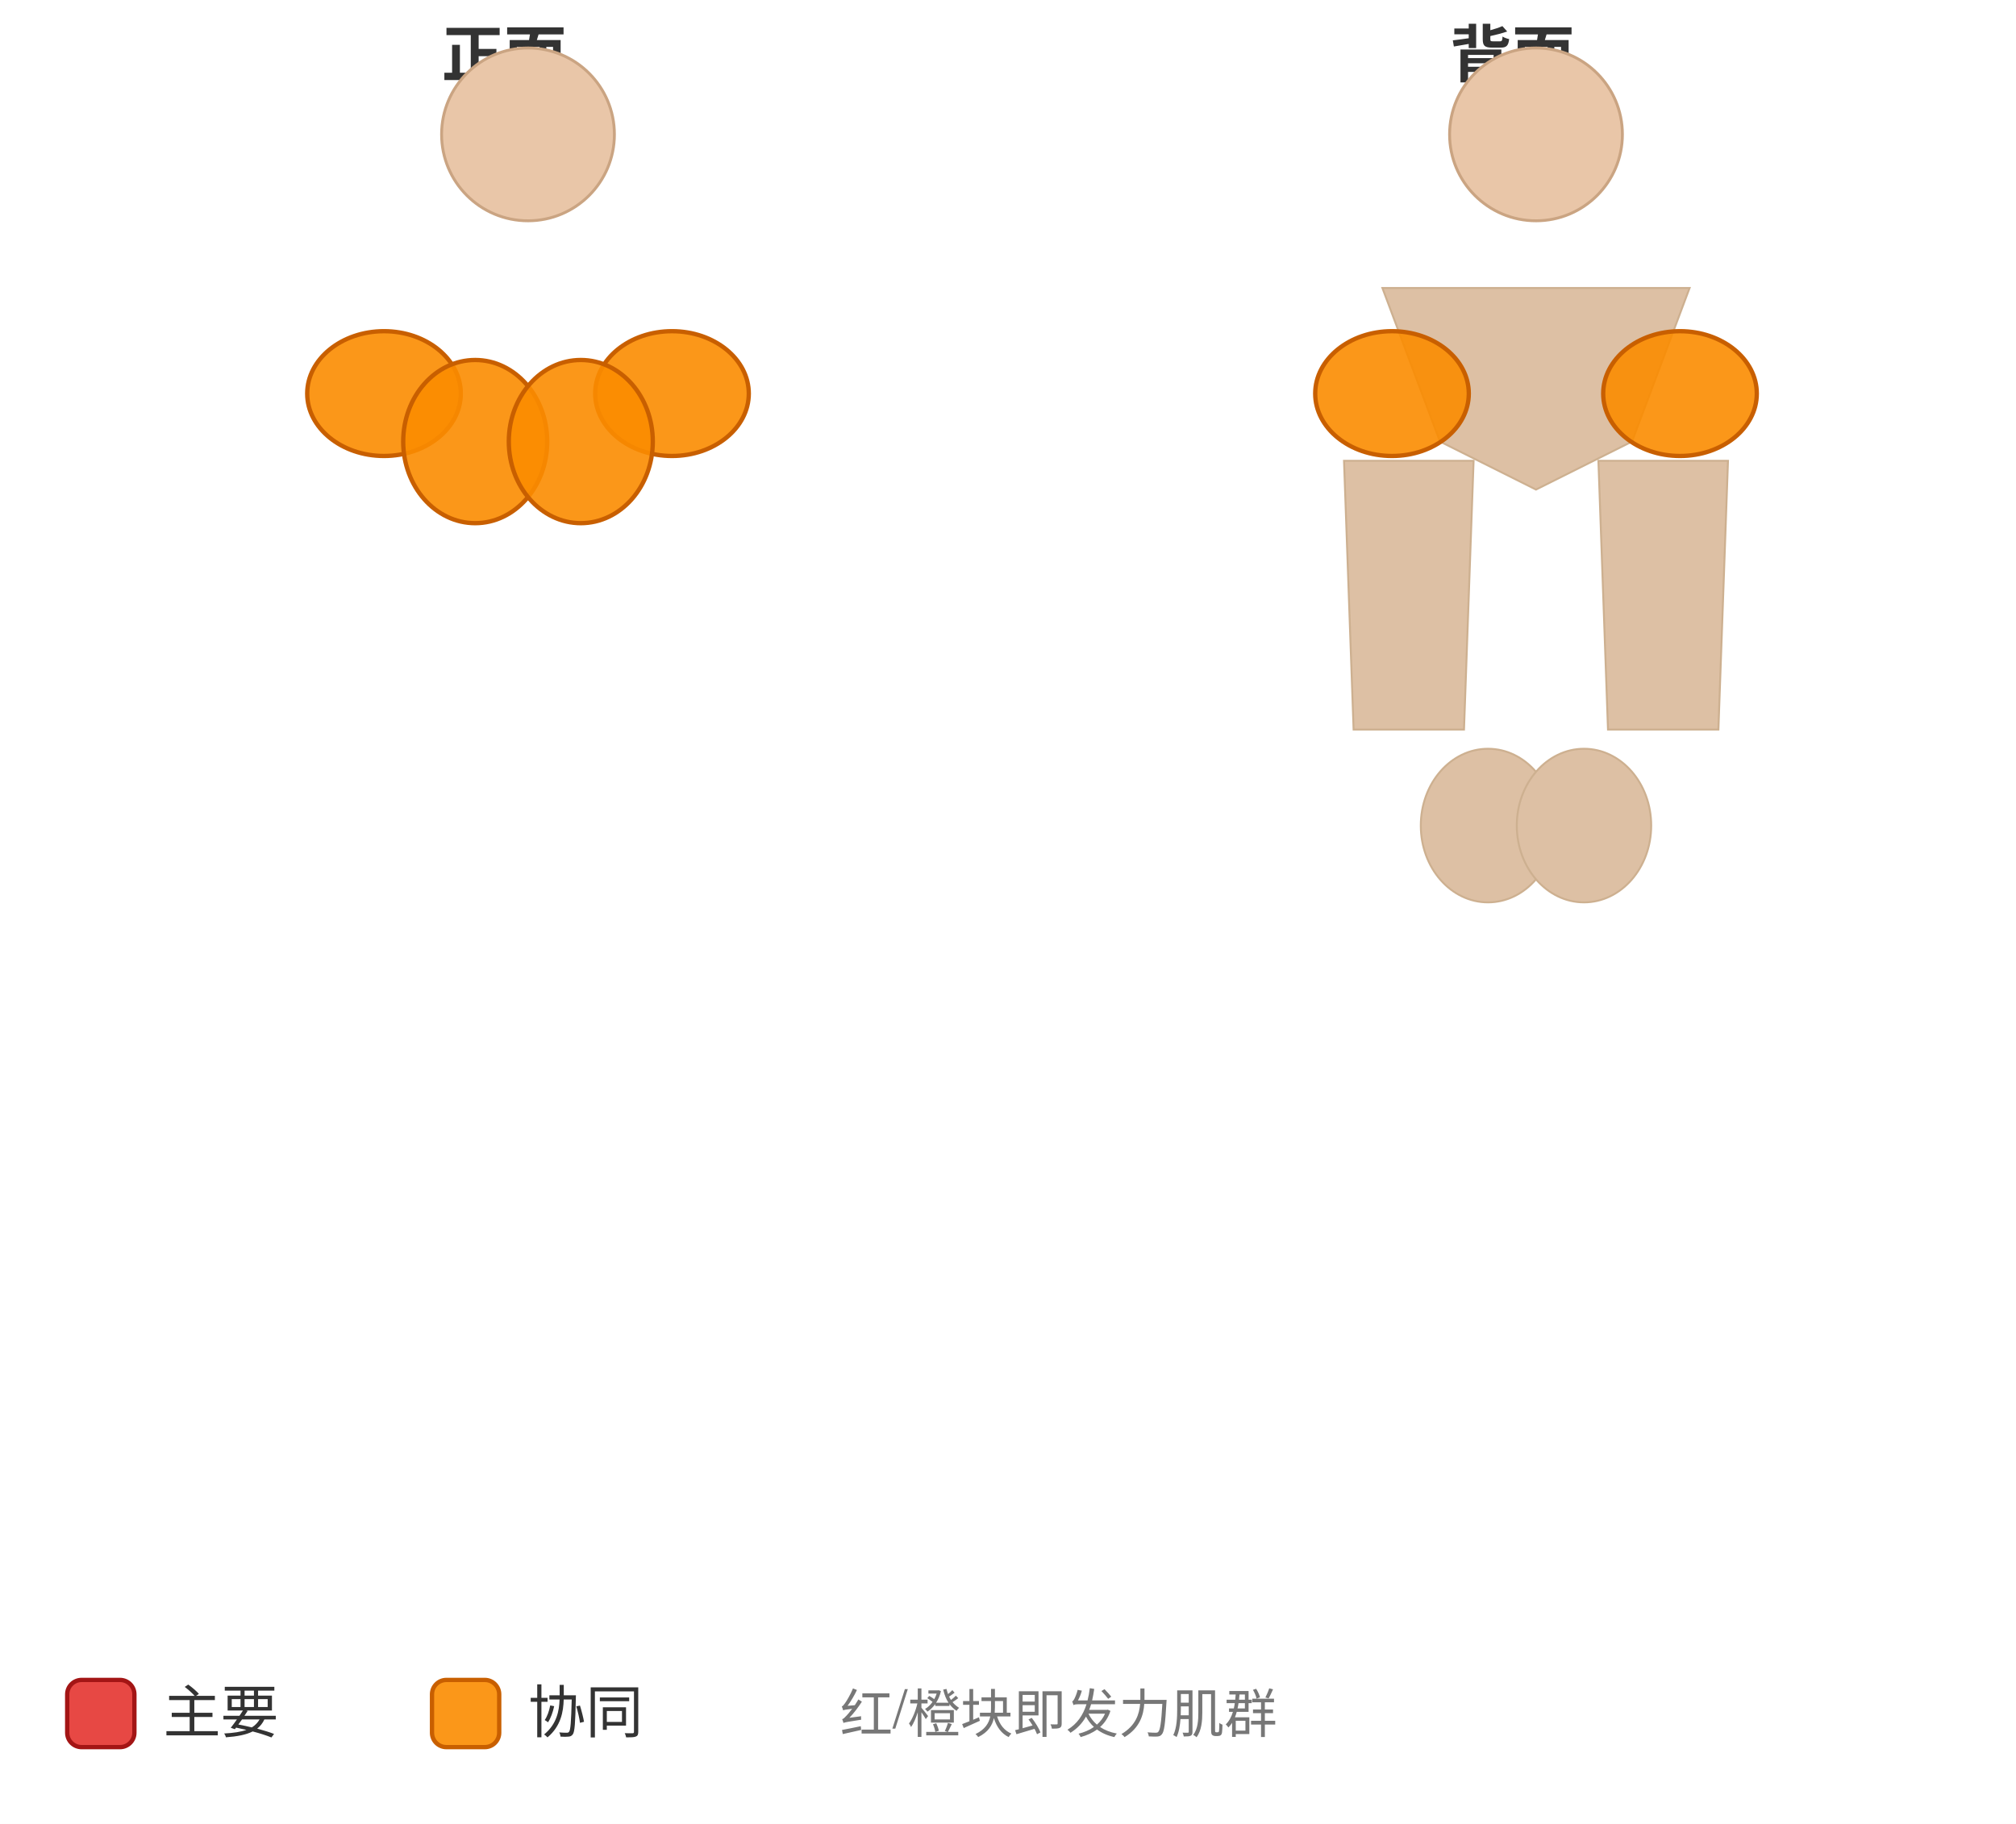
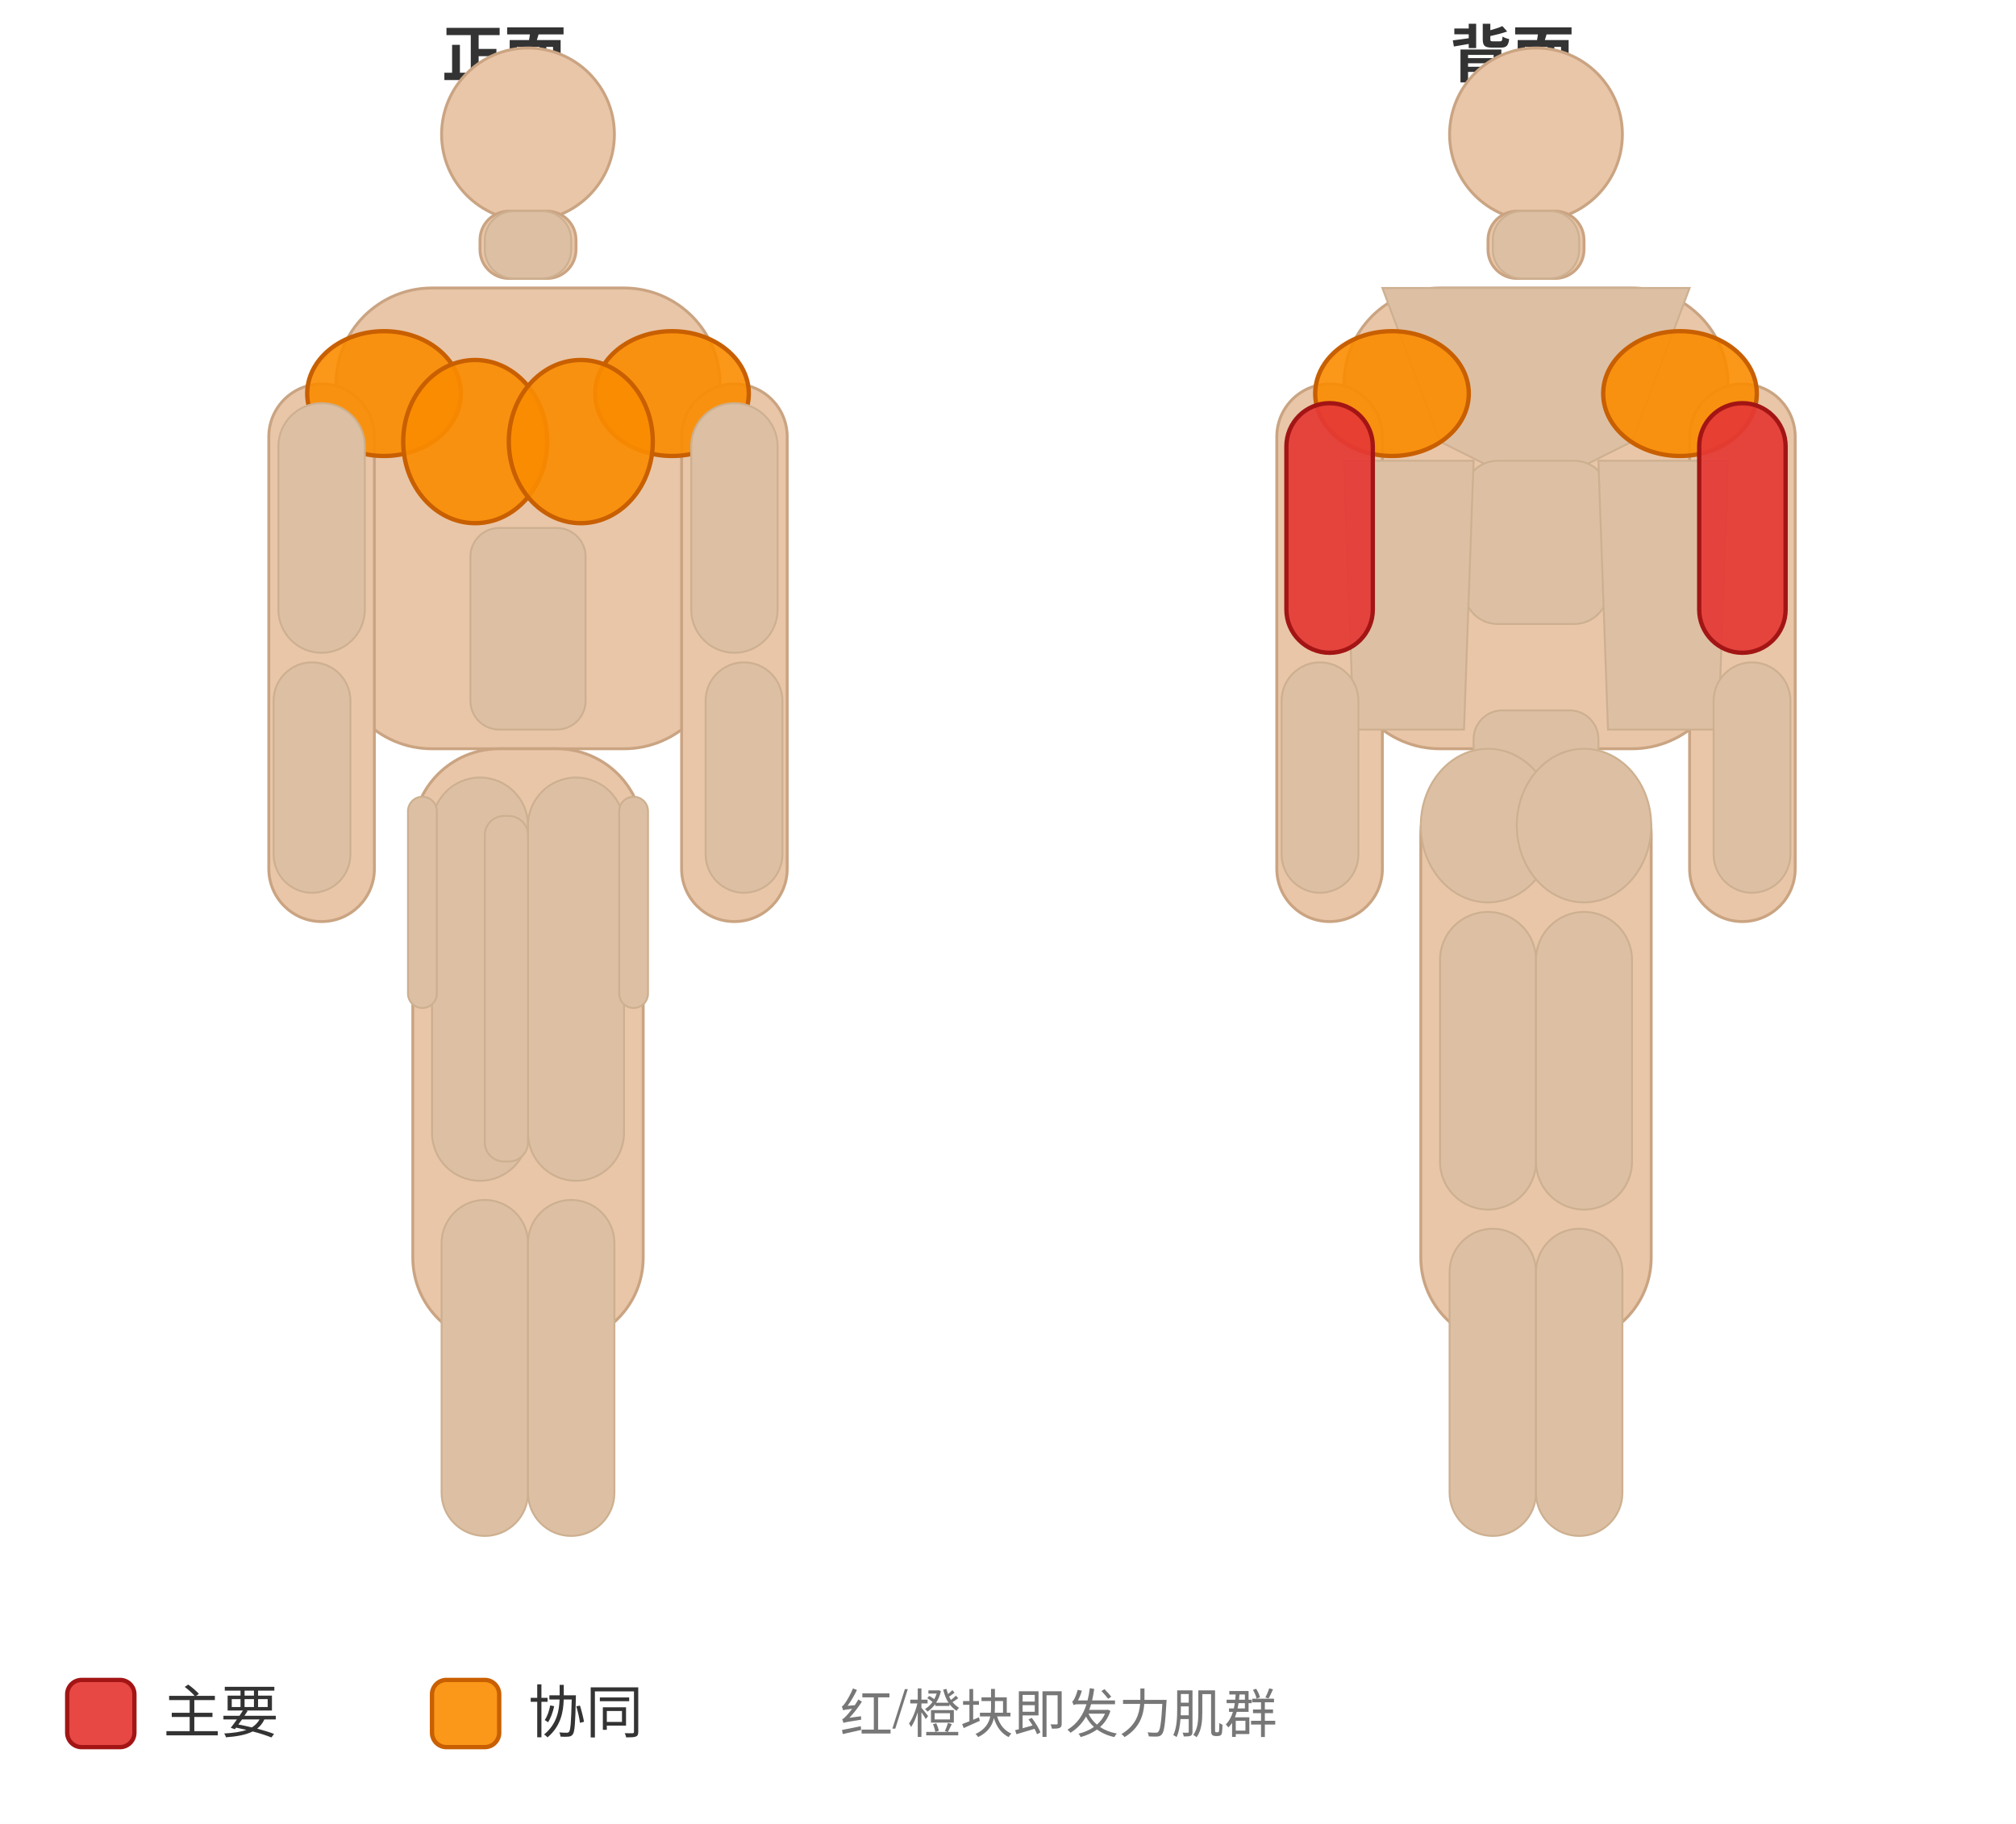
- <svg xmlns="http://www.w3.org/2000/svg" viewBox="0 0 420 380" font-family="-apple-system,Segoe UI,Helvetica,Arial,sans-serif">
+ <svg xmlns="http://www.w3.org/2000/svg" viewBox="0 0 420 380" width="420" height="380" font-family="-apple-system,Segoe UI,Helvetica,Arial,sans-serif">
  <rect width="420" height="380" fill="#ffffff" />
  <text x="105" y="16" font-size="13" font-weight="700" text-anchor="middle" fill="#333">正面</text>
  <text x="315" y="16" font-size="13" font-weight="700" text-anchor="middle" fill="#333">背面</text>
  <g transform="translate(10,0)">
    <circle fill="#e9c6a8" stroke="#caa482" stroke-width="0.6" cx="100" cy="28" r="18" />
-     <rect fill="#e9c6a8" stroke="#caa482" stroke-width="0.6" x="90" y="44" w="20" h="14" rx="6" />
-     <rect fill="#e9c6a8" stroke="#caa482" stroke-width="0.6" x="60" y="60" w="80" h="96" rx="20" />
-     <rect fill="#e9c6a8" stroke="#caa482" stroke-width="0.6" x="46" y="80" w="22" h="112" rx="11" />
-     <rect fill="#e9c6a8" stroke="#caa482" stroke-width="0.6" x="132" y="80" w="22" h="112" rx="11" />
-     <rect fill="#e9c6a8" stroke="#caa482" stroke-width="0.6" x="76" y="156" w="48" h="124" rx="18" />
-     <rect fill="#ddc0a4" stroke="#cdb090" stroke-width="0.4" x="91" y="44" w="18" h="14" rx="6" />
+     <rect fill="#e9c6a8" stroke="#caa482" stroke-width="0.6" x="90" y="44" width="20" height="14" rx="6" />
+     <rect fill="#e9c6a8" stroke="#caa482" stroke-width="0.6" x="60" y="60" width="80" height="96" rx="20" />
+     <rect fill="#e9c6a8" stroke="#caa482" stroke-width="0.6" x="46" y="80" width="22" height="112" rx="11" />
+     <rect fill="#e9c6a8" stroke="#caa482" stroke-width="0.6" x="132" y="80" width="22" height="112" rx="11" />
+     <rect fill="#e9c6a8" stroke="#caa482" stroke-width="0.6" x="76" y="156" width="48" height="124" rx="18" />
+     <rect fill="#ddc0a4" stroke="#cdb090" stroke-width="0.4" x="91" y="44" width="18" height="14" rx="6" />
    <ellipse fill="#fb8c00" fill-opacity="0.9" stroke="#c85f00" stroke-width="0.9" cx="70" cy="82" rx="16" ry="13" />
    <ellipse fill="#fb8c00" fill-opacity="0.9" stroke="#c85f00" stroke-width="0.9" cx="130" cy="82" rx="16" ry="13" />
    <ellipse fill="#fb8c00" fill-opacity="0.9" stroke="#c85f00" stroke-width="0.9" cx="89" cy="92" rx="15" ry="17" />
    <ellipse fill="#fb8c00" fill-opacity="0.9" stroke="#c85f00" stroke-width="0.9" cx="111" cy="92" rx="15" ry="17" />
-     <rect fill="#ddc0a4" stroke="#cdb090" stroke-width="0.4" x="48" y="84" w="18" h="52" rx="9" />
-     <rect fill="#ddc0a4" stroke="#cdb090" stroke-width="0.4" x="134" y="84" w="18" h="52" rx="9" />
-     <rect fill="#ddc0a4" stroke="#cdb090" stroke-width="0.4" x="47" y="138" w="16" h="48" rx="8" />
-     <rect fill="#ddc0a4" stroke="#cdb090" stroke-width="0.4" x="137" y="138" w="16" h="48" rx="8" />
-     <rect fill="#ddc0a4" stroke="#cdb090" stroke-width="0.4" x="88" y="110" w="24" h="42" rx="6" />
-     <rect fill="#ddc0a4" stroke="#cdb090" stroke-width="0.4" x="80" y="162" w="20" h="84" rx="10" />
-     <rect fill="#ddc0a4" stroke="#cdb090" stroke-width="0.4" x="100" y="162" w="20" h="84" rx="10" />
-     <rect fill="#ddc0a4" stroke="#cdb090" stroke-width="0.4" x="91" y="170" w="9" h="72" rx="4" />
-     <rect fill="#ddc0a4" stroke="#cdb090" stroke-width="0.4" x="75" y="166" w="6" h="44" rx="3" />
-     <rect fill="#ddc0a4" stroke="#cdb090" stroke-width="0.4" x="119" y="166" w="6" h="44" rx="3" />
-     <rect fill="#ddc0a4" stroke="#cdb090" stroke-width="0.4" x="82" y="250" w="18" h="70" rx="9" />
-     <rect fill="#ddc0a4" stroke="#cdb090" stroke-width="0.4" x="100" y="250" w="18" h="70" rx="9" />
+     <rect fill="#ddc0a4" stroke="#cdb090" stroke-width="0.4" x="48" y="84" width="18" height="52" rx="9" />
+     <rect fill="#ddc0a4" stroke="#cdb090" stroke-width="0.4" x="134" y="84" width="18" height="52" rx="9" />
+     <rect fill="#ddc0a4" stroke="#cdb090" stroke-width="0.4" x="47" y="138" width="16" height="48" rx="8" />
+     <rect fill="#ddc0a4" stroke="#cdb090" stroke-width="0.4" x="137" y="138" width="16" height="48" rx="8" />
+     <rect fill="#ddc0a4" stroke="#cdb090" stroke-width="0.4" x="88" y="110" width="24" height="42" rx="6" />
+     <rect fill="#ddc0a4" stroke="#cdb090" stroke-width="0.4" x="80" y="162" width="20" height="84" rx="10" />
+     <rect fill="#ddc0a4" stroke="#cdb090" stroke-width="0.4" x="100" y="162" width="20" height="84" rx="10" />
+     <rect fill="#ddc0a4" stroke="#cdb090" stroke-width="0.4" x="91" y="170" width="9" height="72" rx="4" />
+     <rect fill="#ddc0a4" stroke="#cdb090" stroke-width="0.4" x="75" y="166" width="6" height="44" rx="3" />
+     <rect fill="#ddc0a4" stroke="#cdb090" stroke-width="0.4" x="119" y="166" width="6" height="44" rx="3" />
+     <rect fill="#ddc0a4" stroke="#cdb090" stroke-width="0.4" x="82" y="250" width="18" height="70" rx="9" />
+     <rect fill="#ddc0a4" stroke="#cdb090" stroke-width="0.4" x="100" y="250" width="18" height="70" rx="9" />
  </g>
  <g transform="translate(220,0)">
    <circle fill="#e9c6a8" stroke="#caa482" stroke-width="0.6" cx="100" cy="28" r="18" />
-     <rect fill="#e9c6a8" stroke="#caa482" stroke-width="0.6" x="90" y="44" w="20" h="14" rx="6" />
-     <rect fill="#e9c6a8" stroke="#caa482" stroke-width="0.6" x="60" y="60" w="80" h="96" rx="20" />
-     <rect fill="#e9c6a8" stroke="#caa482" stroke-width="0.6" x="46" y="80" w="22" h="112" rx="11" />
-     <rect fill="#e9c6a8" stroke="#caa482" stroke-width="0.6" x="132" y="80" w="22" h="112" rx="11" />
-     <rect fill="#e9c6a8" stroke="#caa482" stroke-width="0.6" x="76" y="156" w="48" h="124" rx="18" />
-     <rect fill="#ddc0a4" stroke="#cdb090" stroke-width="0.4" x="91" y="44" w="18" h="14" rx="6" />
+     <rect fill="#e9c6a8" stroke="#caa482" stroke-width="0.6" x="90" y="44" width="20" height="14" rx="6" />
+     <rect fill="#e9c6a8" stroke="#caa482" stroke-width="0.6" x="60" y="60" width="80" height="96" rx="20" />
+     <rect fill="#e9c6a8" stroke="#caa482" stroke-width="0.6" x="46" y="80" width="22" height="112" rx="11" />
+     <rect fill="#e9c6a8" stroke="#caa482" stroke-width="0.6" x="132" y="80" width="22" height="112" rx="11" />
+     <rect fill="#e9c6a8" stroke="#caa482" stroke-width="0.6" x="76" y="156" width="48" height="124" rx="18" />
+     <rect fill="#ddc0a4" stroke="#cdb090" stroke-width="0.4" x="91" y="44" width="18" height="14" rx="6" />
    <polygon fill="#ddc0a4" stroke="#cdb090" stroke-width="0.4" points="68,60 132,60 120,92 100,102 80,92" />
    <ellipse fill="#fb8c00" fill-opacity="0.9" stroke="#c85f00" stroke-width="0.9" cx="70" cy="82" rx="16" ry="13" />
    <ellipse fill="#fb8c00" fill-opacity="0.9" stroke="#c85f00" stroke-width="0.9" cx="130" cy="82" rx="16" ry="13" />
-     <rect fill="#ddc0a4" stroke="#cdb090" stroke-width="0.4" x="85" y="96" w="30" h="34" rx="7" />
+     <rect fill="#ddc0a4" stroke="#cdb090" stroke-width="0.4" x="85" y="96" width="30" height="34" rx="7" />
    <polygon fill="#ddc0a4" stroke="#cdb090" stroke-width="0.4" points="60,96 87,96 85,152 62,152" />
    <polygon fill="#ddc0a4" stroke="#cdb090" stroke-width="0.4" points="113,96 140,96 138,152 115,152" />
-     <rect fill="#ddc0a4" stroke="#cdb090" stroke-width="0.4" x="87" y="148" w="26" h="18" rx="6" />
-     <rect fill="#e53935" fill-opacity="0.92" stroke="#a31515" stroke-width="0.9" x="48" y="84" w="18" h="52" rx="9" />
-     <rect fill="#e53935" fill-opacity="0.92" stroke="#a31515" stroke-width="0.9" x="134" y="84" w="18" h="52" rx="9" />
-     <rect fill="#ddc0a4" stroke="#cdb090" stroke-width="0.4" x="47" y="138" w="16" h="48" rx="8" />
-     <rect fill="#ddc0a4" stroke="#cdb090" stroke-width="0.4" x="137" y="138" w="16" h="48" rx="8" />
+     <rect fill="#ddc0a4" stroke="#cdb090" stroke-width="0.4" x="87" y="148" width="26" height="18" rx="6" />
+     <rect fill="#e53935" fill-opacity="0.92" stroke="#a31515" stroke-width="0.9" x="48" y="84" width="18" height="52" rx="9" />
+     <rect fill="#e53935" fill-opacity="0.92" stroke="#a31515" stroke-width="0.9" x="134" y="84" width="18" height="52" rx="9" />
+     <rect fill="#ddc0a4" stroke="#cdb090" stroke-width="0.4" x="47" y="138" width="16" height="48" rx="8" />
+     <rect fill="#ddc0a4" stroke="#cdb090" stroke-width="0.4" x="137" y="138" width="16" height="48" rx="8" />
    <ellipse fill="#ddc0a4" stroke="#cdb090" stroke-width="0.4" cx="90" cy="172" rx="14" ry="16" />
    <ellipse fill="#ddc0a4" stroke="#cdb090" stroke-width="0.4" cx="110" cy="172" rx="14" ry="16" />
-     <rect fill="#ddc0a4" stroke="#cdb090" stroke-width="0.4" x="80" y="190" w="20" h="62" rx="10" />
-     <rect fill="#ddc0a4" stroke="#cdb090" stroke-width="0.4" x="100" y="190" w="20" h="62" rx="10" />
-     <rect fill="#ddc0a4" stroke="#cdb090" stroke-width="0.4" x="82" y="256" w="18" h="64" rx="9" />
-     <rect fill="#ddc0a4" stroke="#cdb090" stroke-width="0.4" x="100" y="256" w="18" h="64" rx="9" />
+     <rect fill="#ddc0a4" stroke="#cdb090" stroke-width="0.4" x="80" y="190" width="20" height="62" rx="10" />
+     <rect fill="#ddc0a4" stroke="#cdb090" stroke-width="0.4" x="100" y="190" width="20" height="62" rx="10" />
+     <rect fill="#ddc0a4" stroke="#cdb090" stroke-width="0.4" x="82" y="256" width="18" height="64" rx="9" />
+     <rect fill="#ddc0a4" stroke="#cdb090" stroke-width="0.4" x="100" y="256" width="18" height="64" rx="9" />
  </g>
  <rect x="14" y="350" width="14" height="14" rx="3" fill="#e53935" fill-opacity="0.92" stroke="#a31515" stroke-width="0.9" />
  <text x="34" y="361" font-size="12" fill="#333">主要</text>
  <rect x="90" y="350" width="14" height="14" rx="3" fill="#fb8c00" fill-opacity="0.9" stroke="#c85f00" stroke-width="0.9" />
  <text x="110" y="361" font-size="12" fill="#333">协同</text>
  <text x="175" y="361" font-size="11" fill="#777">红/橙块即发力肌群</text>
</svg>
